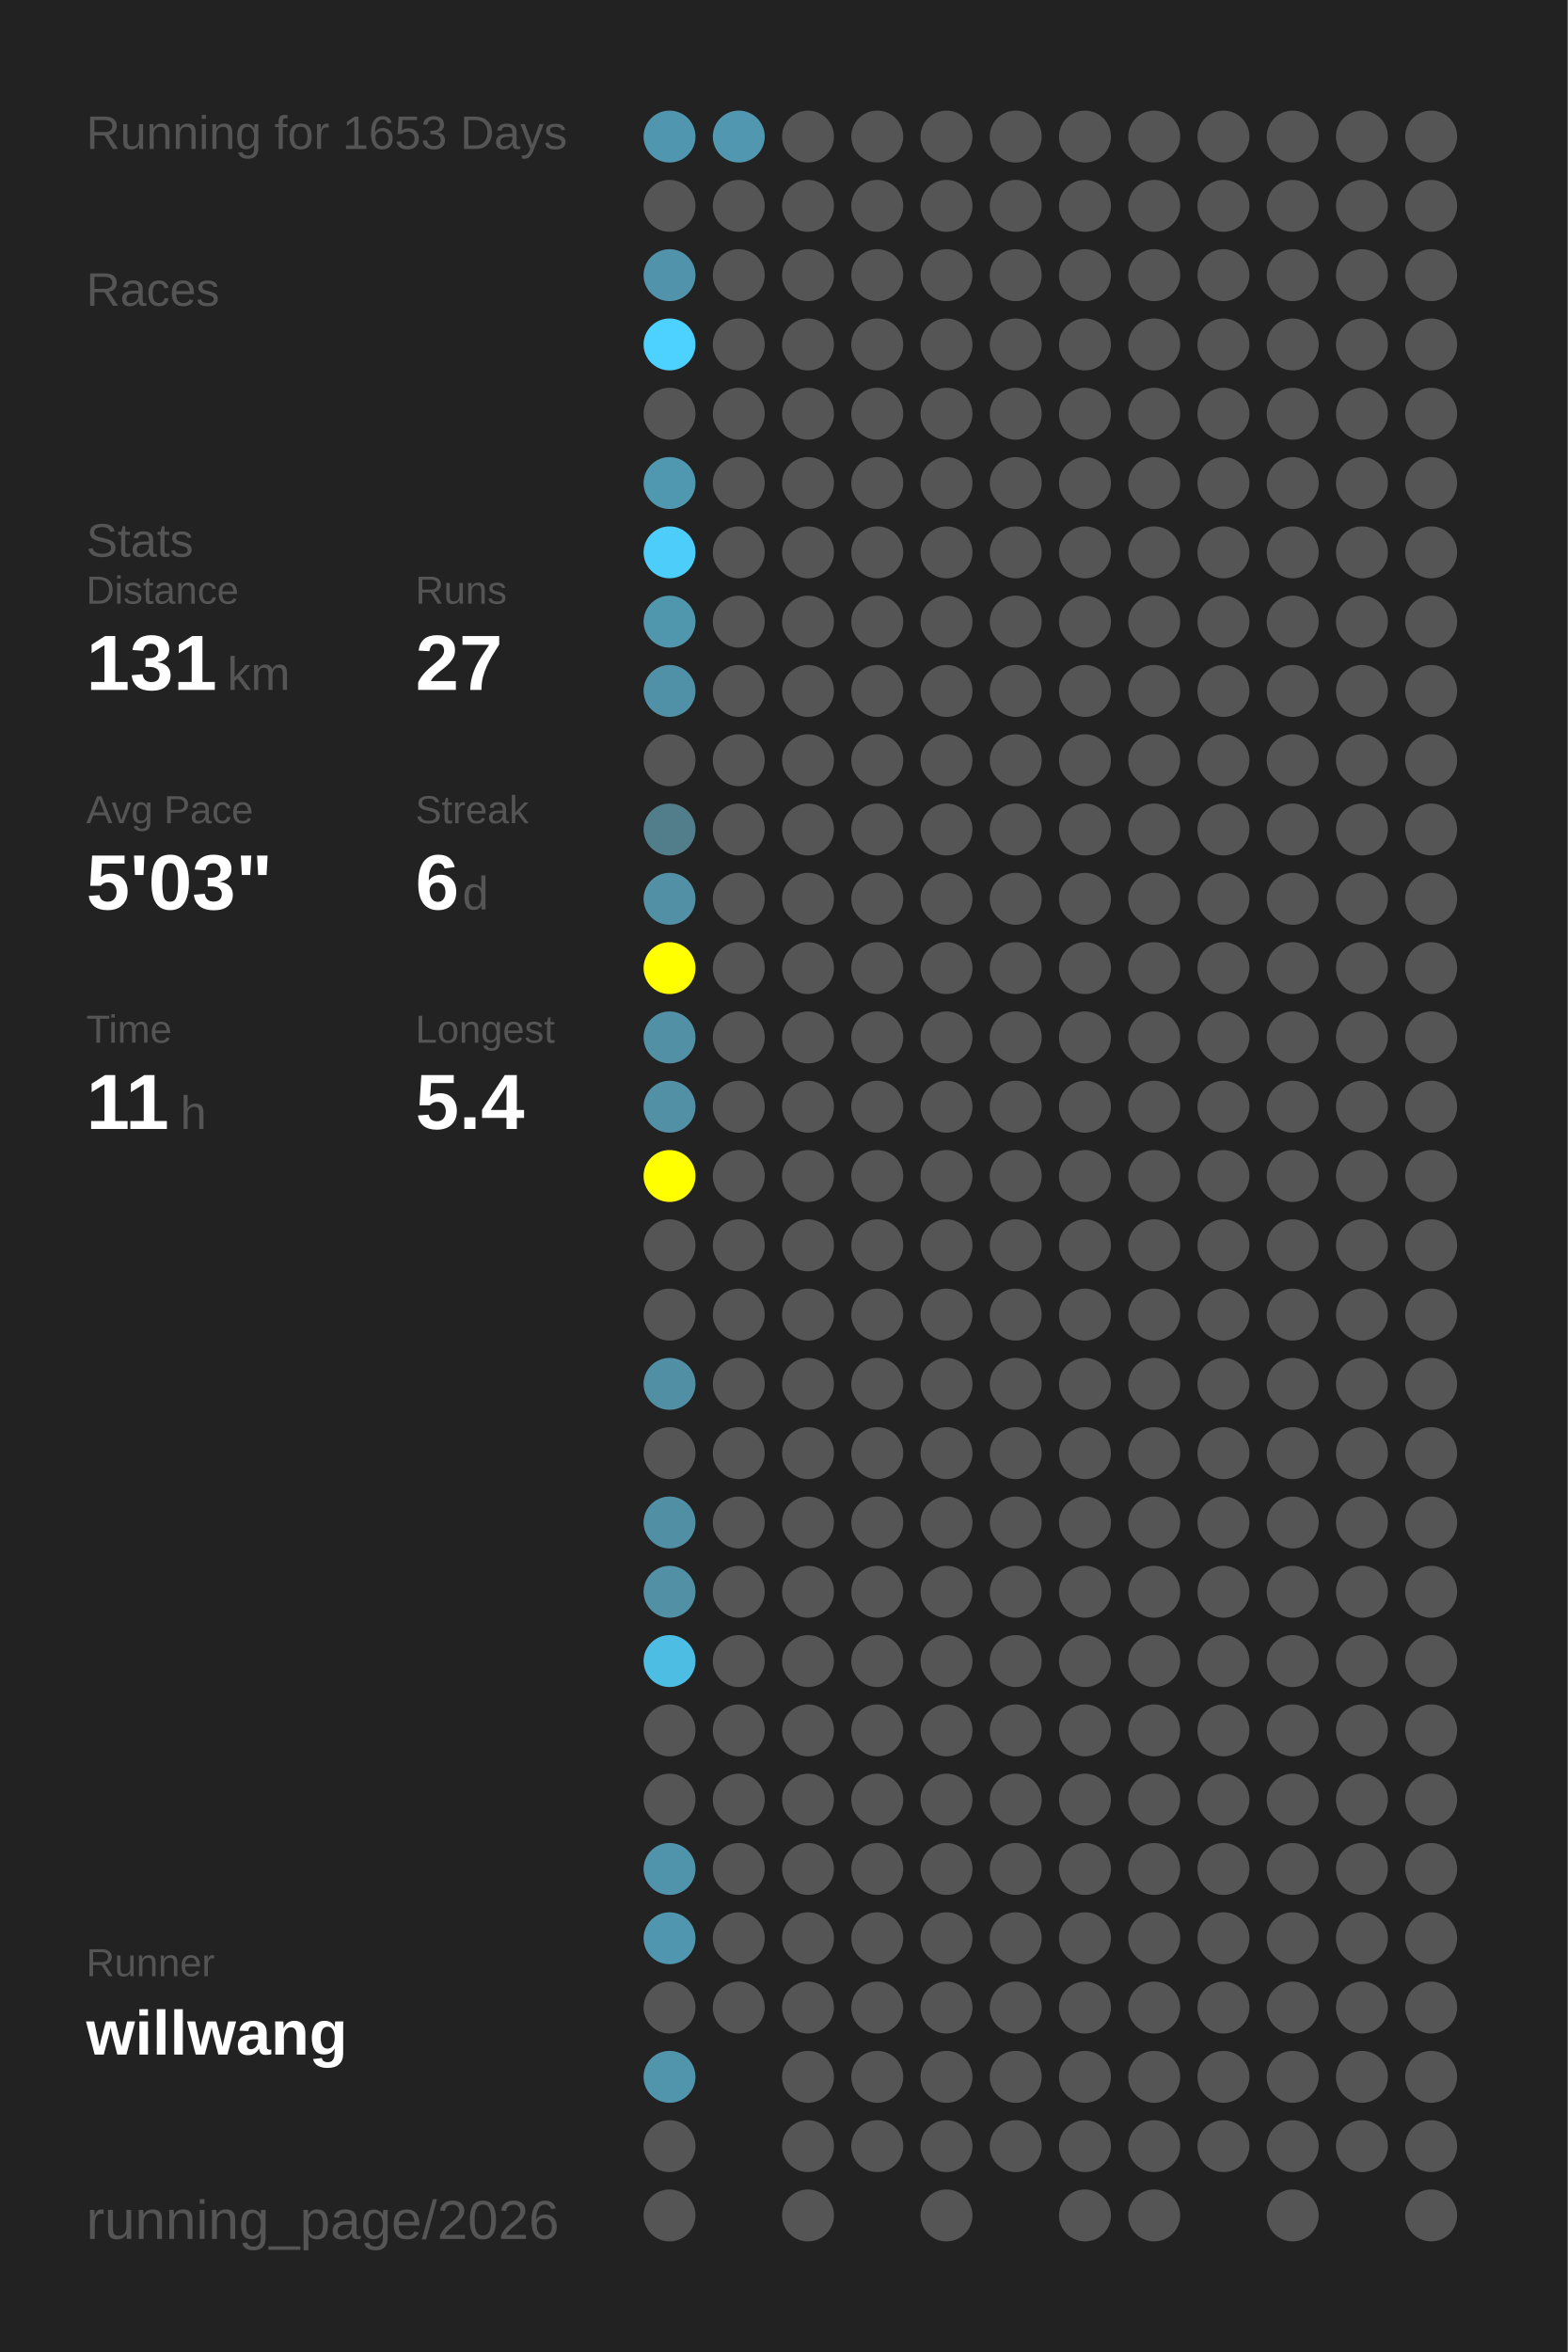
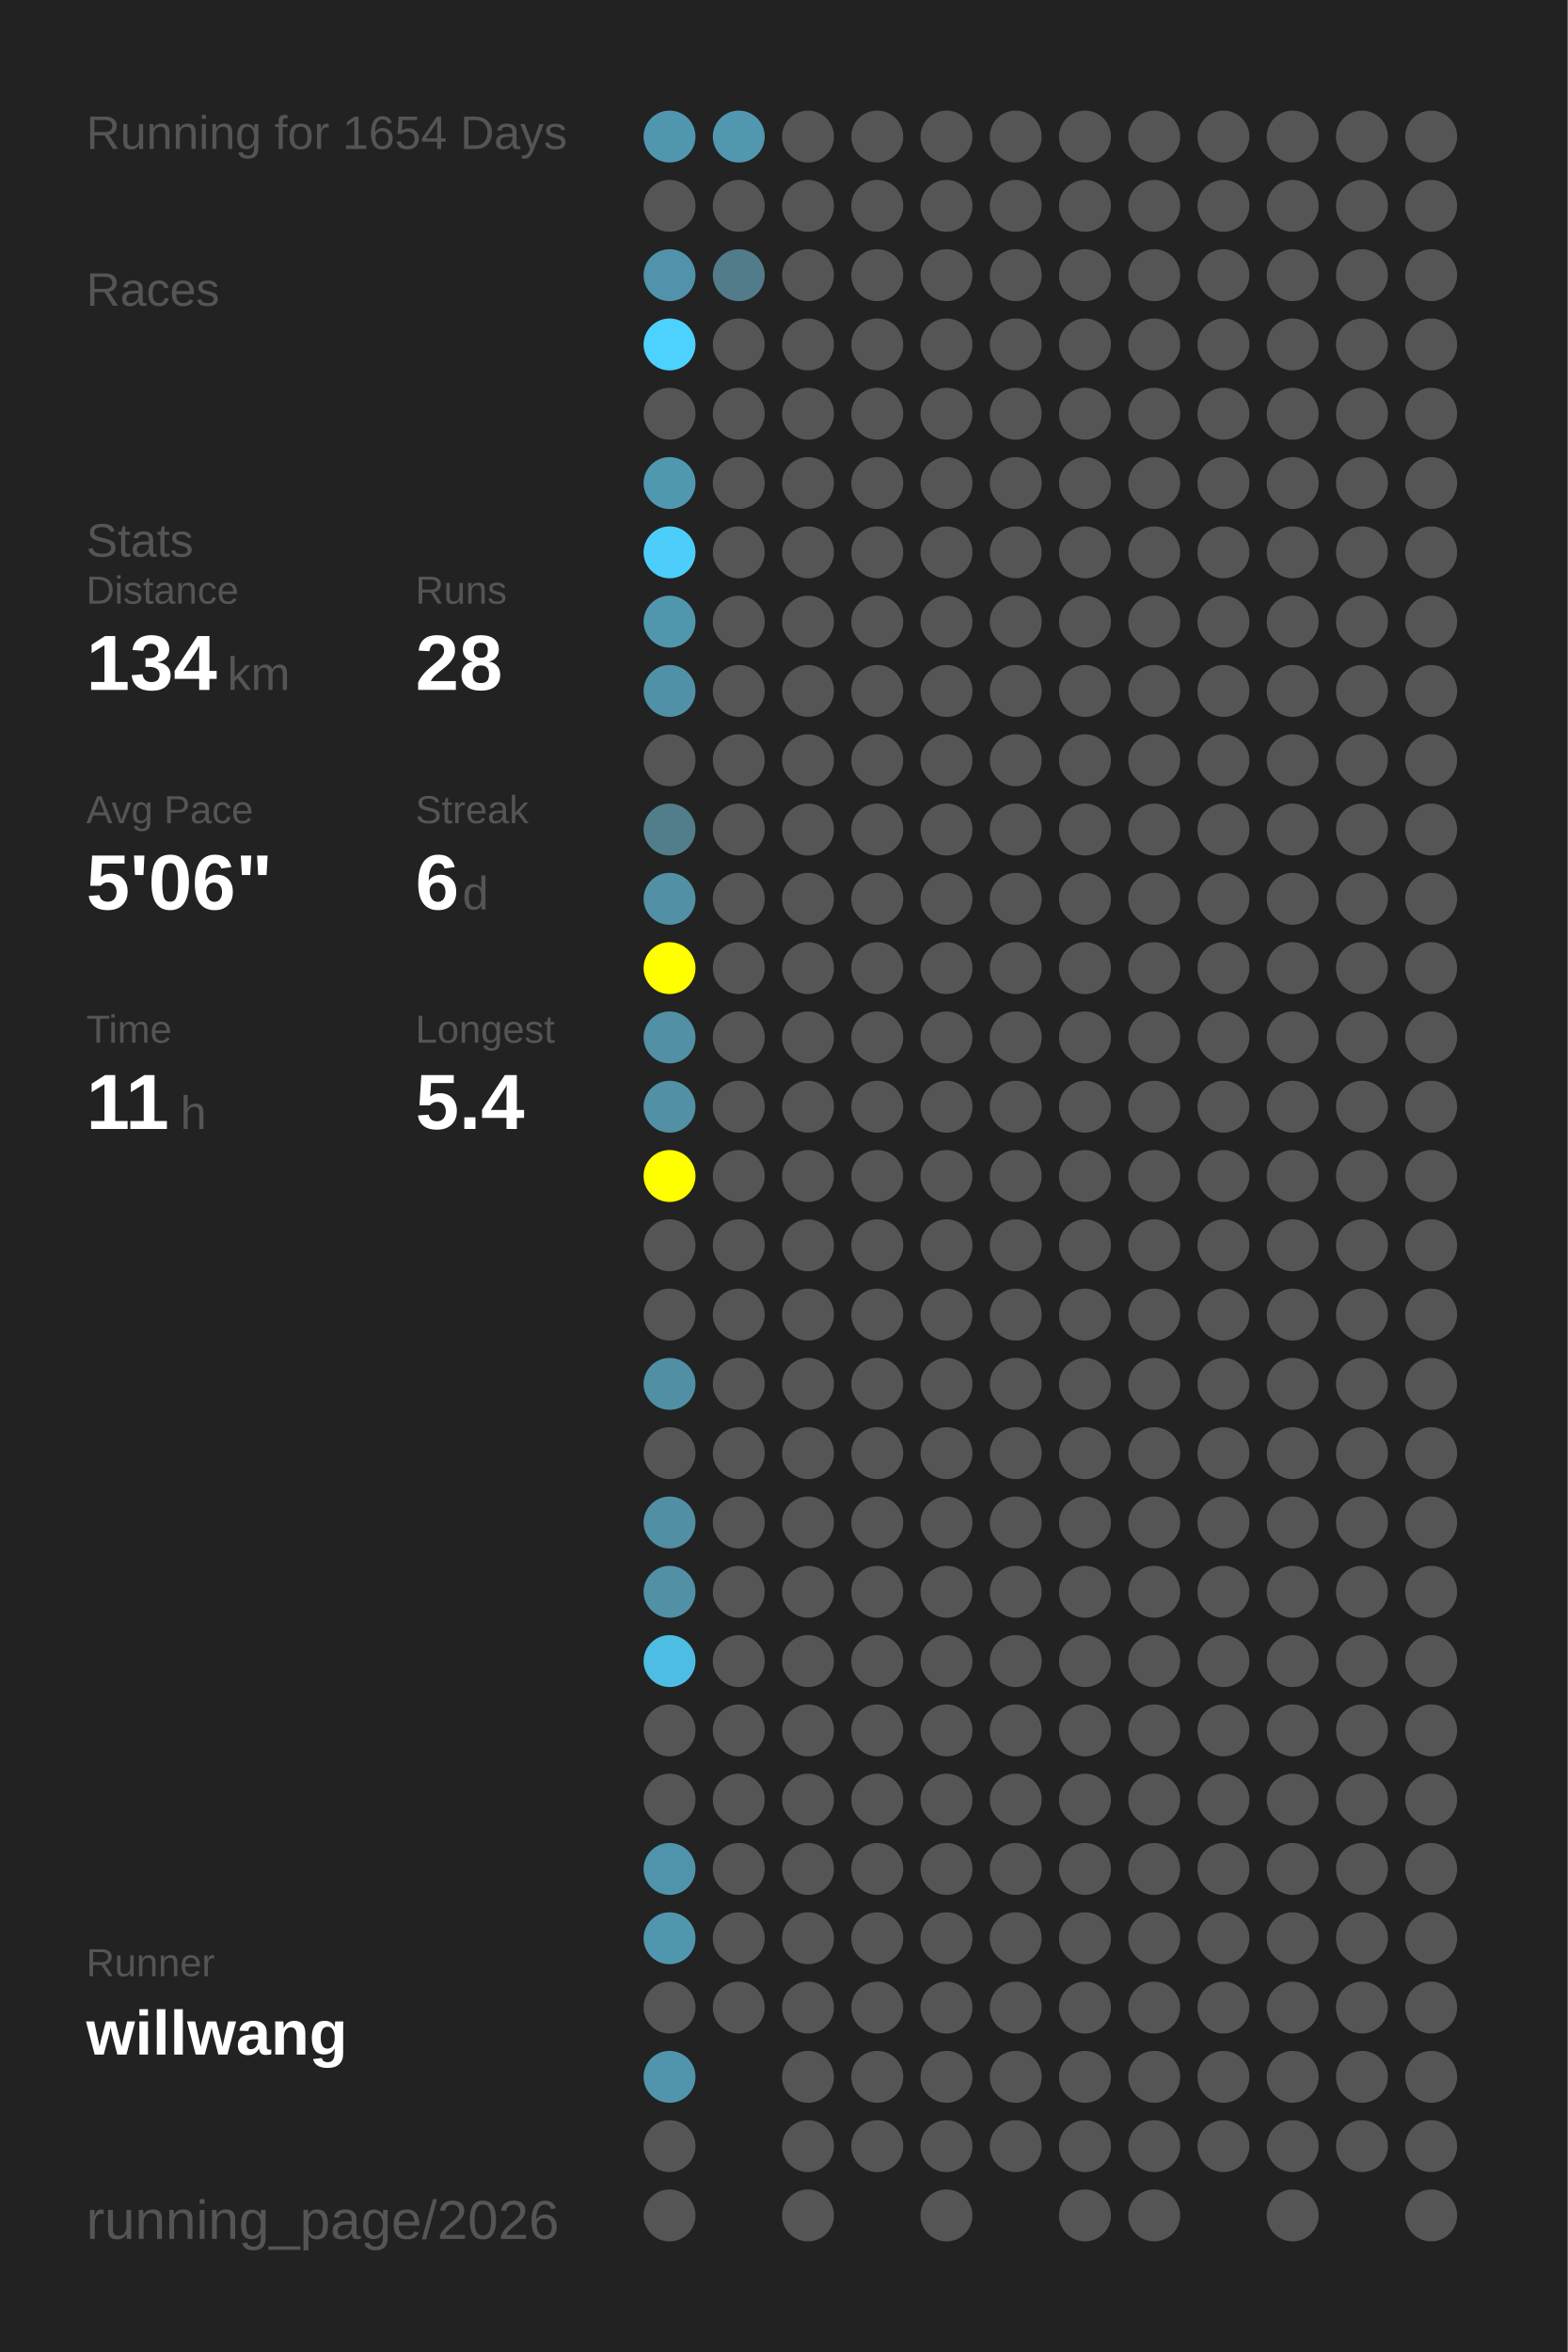
<svg xmlns="http://www.w3.org/2000/svg" baseProfile="full" height="300mm" version="1.1" viewBox="0,0,200,300" width="200mm">
  <defs />
  <rect fill="#222222" height="300" width="200" x="0" y="0" />
-   <text fill="#555555" style="font-size:6px; font-family:Arial;" x="11" y="19">Running for 1653 Days</text>
+   <text fill="#555555" style="font-size:6px; font-family:Arial;" x="11" y="19">Running for 1654 Days</text>
  <text fill="#555555" style="font-size:6px; font-family:Arial;" x="11" y="39">Races</text>
  <text fill="#555555" style="font-size:6px; font-family:Arial;" x="11" y="71">Stats</text>
  <text fill="#555555" style="font-size:5px; font-family:Arial;" x="11" y="77">Distance</text>
-   <text fill="#FFFFFF" style="font-size:10px; font-family:Arial; font-weight:bold;" x="11" y="88">131</text>
+   <text fill="#FFFFFF" style="font-size:10px; font-family:Arial; font-weight:bold;" x="11" y="88">134</text>
  <text fill="#555555" style="font-size:6px; font-family:Arial;" x="29" y="88">km</text>
  <text fill="#555555" style="font-size:5px; font-family:Arial;" x="53" y="77">Runs</text>
-   <text fill="#FFFFFF" style="font-size:10px; font-family:Arial; font-weight:bold;" x="53" y="88">27</text>
+   <text fill="#FFFFFF" style="font-size:10px; font-family:Arial; font-weight:bold;" x="53" y="88">28</text>
  <text fill="#555555" style="font-size:5px; font-family:Arial;" x="11" y="105">Avg Pace</text>
-   <text fill="#FFFFFF" style="font-size:10px; font-family:Arial; font-weight:bold;" x="11" y="116">5'03"</text>
+   <text fill="#FFFFFF" style="font-size:10px; font-family:Arial; font-weight:bold;" x="11" y="116">5'06"</text>
  <text fill="#555555" style="font-size:5px; font-family:Arial;" x="53" y="105">Streak</text>
  <text fill="#FFFFFF" style="font-size:10px; font-family:Arial; font-weight:bold;" x="53" y="116">6</text>
  <text fill="#555555" style="font-size:6px; font-family:Arial;" x="59" y="116">d</text>
  <text fill="#555555" style="font-size:5px; font-family:Arial;" x="11" y="133">Time</text>
  <text fill="#FFFFFF" style="font-size:10px; font-family:Arial; font-weight:bold;" x="11" y="144">11</text>
  <text fill="#555555" style="font-size:6px; font-family:Arial;" x="23" y="144">h</text>
  <text fill="#555555" style="font-size:5px; font-family:Arial;" x="53" y="133">Longest</text>
  <text fill="#FFFFFF" style="font-size:10px; font-family:Arial; font-weight:bold;" x="53" y="144">5.4</text>
  <text fill="#555555" style="font-size:5px; font-family:Arial;" x="11" y="252.065">Runner</text>
  <text fill="#FFFFFF" style="font-size:8px; font-family:Arial; font-weight:bold;" x="11" y="262.065">willwang</text>
  <text fill="#555555" style="font-size:7px; font-family:Arial;" x="11" y="285.581">running_page/2026</text>
  <circle cx="85.417" cy="17.419" fill="#5096ae" r="3.312" />
  <circle cx="85.417" cy="26.258" fill="#555555" r="3.312" />
  <circle cx="85.417" cy="35.097" fill="#5093aa" r="3.312" />
  <circle cx="85.417" cy="43.935" fill="#4dd1fe" r="3.312" />
  <circle cx="85.417" cy="52.774" fill="#555555" r="3.312" />
  <circle cx="85.417" cy="61.613" fill="#5098b0" r="3.312" />
  <circle cx="85.417" cy="70.452" fill="#4dcefa" r="3.312" />
  <circle cx="85.417" cy="79.29" fill="#5097ae" r="3.312" />
  <circle cx="85.417" cy="88.129" fill="#5191a7" r="3.312" />
  <circle cx="85.417" cy="96.968" fill="#555555" r="3.312" />
  <circle cx="85.417" cy="105.806" fill="#527d8b" r="3.312" />
  <circle cx="85.417" cy="114.645" fill="#5190a5" r="3.312" />
  <circle cx="85.417" cy="123.484" fill="#FFFF00" r="3.312" />
  <circle cx="85.417" cy="132.323" fill="#5190a5" r="3.312" />
  <circle cx="85.417" cy="141.161" fill="#5190a5" r="3.312" />
  <circle cx="85.417" cy="150" fill="#FFFF00" r="3.312" />
  <circle cx="85.417" cy="158.839" fill="#555555" r="3.312" />
  <circle cx="85.417" cy="167.677" fill="#555555" r="3.312" />
  <circle cx="85.417" cy="176.516" fill="#518fa4" r="3.312" />
  <circle cx="85.417" cy="185.355" fill="#555555" r="3.312" />
  <circle cx="85.417" cy="194.194" fill="#518fa4" r="3.312" />
  <circle cx="85.417" cy="203.032" fill="#5190a5" r="3.312" />
  <circle cx="85.417" cy="211.871" fill="#4ebde3" r="3.312" />
  <circle cx="85.417" cy="220.71" fill="#555555" r="3.312" />
  <circle cx="85.417" cy="229.548" fill="#555555" r="3.312" />
  <circle cx="85.417" cy="238.387" fill="#5094ab" r="3.312" />
  <circle cx="85.417" cy="247.226" fill="#5096ae" r="3.312" />
  <circle cx="85.417" cy="256.065" fill="#555555" r="3.312" />
  <circle cx="85.417" cy="264.903" fill="#5095ac" r="3.312" />
  <circle cx="85.417" cy="273.742" fill="#555555" r="3.312" />
  <circle cx="85.417" cy="282.581" fill="#555555" r="3.312" />
  <circle cx="94.25" cy="17.419" fill="#5097af" r="3.312" />
  <circle cx="94.25" cy="26.258" fill="#555555" r="3.312" />
-   <circle cx="94.25" cy="35.097" fill="#555555" r="3.312" />
+   <circle cx="94.25" cy="35.097" fill="#527c8a" r="3.312" />
  <circle cx="94.25" cy="43.935" fill="#555555" r="3.312" />
  <circle cx="94.25" cy="52.774" fill="#555555" r="3.312" />
  <circle cx="94.25" cy="61.613" fill="#555555" r="3.312" />
  <circle cx="94.25" cy="70.452" fill="#555555" r="3.312" />
  <circle cx="94.25" cy="79.29" fill="#555555" r="3.312" />
  <circle cx="94.25" cy="88.129" fill="#555555" r="3.312" />
  <circle cx="94.25" cy="96.968" fill="#555555" r="3.312" />
  <circle cx="94.25" cy="105.806" fill="#555555" r="3.312" />
  <circle cx="94.25" cy="114.645" fill="#555555" r="3.312" />
  <circle cx="94.25" cy="123.484" fill="#555555" r="3.312" />
  <circle cx="94.25" cy="132.323" fill="#555555" r="3.312" />
  <circle cx="94.25" cy="141.161" fill="#555555" r="3.312" />
  <circle cx="94.25" cy="150" fill="#555555" r="3.312" />
  <circle cx="94.25" cy="158.839" fill="#555555" r="3.312" />
  <circle cx="94.25" cy="167.677" fill="#555555" r="3.312" />
  <circle cx="94.25" cy="176.516" fill="#555555" r="3.312" />
  <circle cx="94.25" cy="185.355" fill="#555555" r="3.312" />
  <circle cx="94.25" cy="194.194" fill="#555555" r="3.312" />
  <circle cx="94.25" cy="203.032" fill="#555555" r="3.312" />
  <circle cx="94.25" cy="211.871" fill="#555555" r="3.312" />
  <circle cx="94.25" cy="220.71" fill="#555555" r="3.312" />
  <circle cx="94.25" cy="229.548" fill="#555555" r="3.312" />
  <circle cx="94.25" cy="238.387" fill="#555555" r="3.312" />
  <circle cx="94.25" cy="247.226" fill="#555555" r="3.312" />
  <circle cx="94.25" cy="256.065" fill="#555555" r="3.312" />
  <circle cx="103.083" cy="17.419" fill="#555555" r="3.312" />
  <circle cx="103.083" cy="26.258" fill="#555555" r="3.312" />
  <circle cx="103.083" cy="35.097" fill="#555555" r="3.312" />
  <circle cx="103.083" cy="43.935" fill="#555555" r="3.312" />
  <circle cx="103.083" cy="52.774" fill="#555555" r="3.312" />
  <circle cx="103.083" cy="61.613" fill="#555555" r="3.312" />
  <circle cx="103.083" cy="70.452" fill="#555555" r="3.312" />
  <circle cx="103.083" cy="79.29" fill="#555555" r="3.312" />
  <circle cx="103.083" cy="88.129" fill="#555555" r="3.312" />
  <circle cx="103.083" cy="96.968" fill="#555555" r="3.312" />
  <circle cx="103.083" cy="105.806" fill="#555555" r="3.312" />
  <circle cx="103.083" cy="114.645" fill="#555555" r="3.312" />
  <circle cx="103.083" cy="123.484" fill="#555555" r="3.312" />
  <circle cx="103.083" cy="132.323" fill="#555555" r="3.312" />
  <circle cx="103.083" cy="141.161" fill="#555555" r="3.312" />
  <circle cx="103.083" cy="150" fill="#555555" r="3.312" />
  <circle cx="103.083" cy="158.839" fill="#555555" r="3.312" />
  <circle cx="103.083" cy="167.677" fill="#555555" r="3.312" />
  <circle cx="103.083" cy="176.516" fill="#555555" r="3.312" />
  <circle cx="103.083" cy="185.355" fill="#555555" r="3.312" />
  <circle cx="103.083" cy="194.194" fill="#555555" r="3.312" />
  <circle cx="103.083" cy="203.032" fill="#555555" r="3.312" />
  <circle cx="103.083" cy="211.871" fill="#555555" r="3.312" />
  <circle cx="103.083" cy="220.71" fill="#555555" r="3.312" />
  <circle cx="103.083" cy="229.548" fill="#555555" r="3.312" />
  <circle cx="103.083" cy="238.387" fill="#555555" r="3.312" />
  <circle cx="103.083" cy="247.226" fill="#555555" r="3.312" />
  <circle cx="103.083" cy="256.065" fill="#555555" r="3.312" />
  <circle cx="103.083" cy="264.903" fill="#555555" r="3.312" />
  <circle cx="103.083" cy="273.742" fill="#555555" r="3.312" />
  <circle cx="103.083" cy="282.581" fill="#555555" r="3.312" />
  <circle cx="111.917" cy="17.419" fill="#555555" r="3.312" />
  <circle cx="111.917" cy="26.258" fill="#555555" r="3.312" />
  <circle cx="111.917" cy="35.097" fill="#555555" r="3.312" />
  <circle cx="111.917" cy="43.935" fill="#555555" r="3.312" />
  <circle cx="111.917" cy="52.774" fill="#555555" r="3.312" />
  <circle cx="111.917" cy="61.613" fill="#555555" r="3.312" />
  <circle cx="111.917" cy="70.452" fill="#555555" r="3.312" />
  <circle cx="111.917" cy="79.29" fill="#555555" r="3.312" />
  <circle cx="111.917" cy="88.129" fill="#555555" r="3.312" />
  <circle cx="111.917" cy="96.968" fill="#555555" r="3.312" />
  <circle cx="111.917" cy="105.806" fill="#555555" r="3.312" />
  <circle cx="111.917" cy="114.645" fill="#555555" r="3.312" />
  <circle cx="111.917" cy="123.484" fill="#555555" r="3.312" />
  <circle cx="111.917" cy="132.323" fill="#555555" r="3.312" />
  <circle cx="111.917" cy="141.161" fill="#555555" r="3.312" />
  <circle cx="111.917" cy="150" fill="#555555" r="3.312" />
  <circle cx="111.917" cy="158.839" fill="#555555" r="3.312" />
  <circle cx="111.917" cy="167.677" fill="#555555" r="3.312" />
  <circle cx="111.917" cy="176.516" fill="#555555" r="3.312" />
  <circle cx="111.917" cy="185.355" fill="#555555" r="3.312" />
  <circle cx="111.917" cy="194.194" fill="#555555" r="3.312" />
  <circle cx="111.917" cy="203.032" fill="#555555" r="3.312" />
  <circle cx="111.917" cy="211.871" fill="#555555" r="3.312" />
  <circle cx="111.917" cy="220.71" fill="#555555" r="3.312" />
  <circle cx="111.917" cy="229.548" fill="#555555" r="3.312" />
  <circle cx="111.917" cy="238.387" fill="#555555" r="3.312" />
  <circle cx="111.917" cy="247.226" fill="#555555" r="3.312" />
  <circle cx="111.917" cy="256.065" fill="#555555" r="3.312" />
  <circle cx="111.917" cy="264.903" fill="#555555" r="3.312" />
  <circle cx="111.917" cy="273.742" fill="#555555" r="3.312" />
  <circle cx="120.75" cy="17.419" fill="#555555" r="3.312" />
  <circle cx="120.75" cy="26.258" fill="#555555" r="3.312" />
  <circle cx="120.75" cy="35.097" fill="#555555" r="3.312" />
  <circle cx="120.75" cy="43.935" fill="#555555" r="3.312" />
  <circle cx="120.75" cy="52.774" fill="#555555" r="3.312" />
  <circle cx="120.75" cy="61.613" fill="#555555" r="3.312" />
  <circle cx="120.75" cy="70.452" fill="#555555" r="3.312" />
  <circle cx="120.75" cy="79.29" fill="#555555" r="3.312" />
  <circle cx="120.75" cy="88.129" fill="#555555" r="3.312" />
  <circle cx="120.75" cy="96.968" fill="#555555" r="3.312" />
  <circle cx="120.75" cy="105.806" fill="#555555" r="3.312" />
  <circle cx="120.75" cy="114.645" fill="#555555" r="3.312" />
  <circle cx="120.75" cy="123.484" fill="#555555" r="3.312" />
  <circle cx="120.75" cy="132.323" fill="#555555" r="3.312" />
  <circle cx="120.75" cy="141.161" fill="#555555" r="3.312" />
  <circle cx="120.75" cy="150" fill="#555555" r="3.312" />
  <circle cx="120.75" cy="158.839" fill="#555555" r="3.312" />
  <circle cx="120.75" cy="167.677" fill="#555555" r="3.312" />
  <circle cx="120.75" cy="176.516" fill="#555555" r="3.312" />
  <circle cx="120.75" cy="185.355" fill="#555555" r="3.312" />
  <circle cx="120.75" cy="194.194" fill="#555555" r="3.312" />
  <circle cx="120.75" cy="203.032" fill="#555555" r="3.312" />
  <circle cx="120.75" cy="211.871" fill="#555555" r="3.312" />
  <circle cx="120.75" cy="220.71" fill="#555555" r="3.312" />
  <circle cx="120.75" cy="229.548" fill="#555555" r="3.312" />
  <circle cx="120.75" cy="238.387" fill="#555555" r="3.312" />
  <circle cx="120.75" cy="247.226" fill="#555555" r="3.312" />
  <circle cx="120.75" cy="256.065" fill="#555555" r="3.312" />
  <circle cx="120.75" cy="264.903" fill="#555555" r="3.312" />
  <circle cx="120.75" cy="273.742" fill="#555555" r="3.312" />
  <circle cx="120.75" cy="282.581" fill="#555555" r="3.312" />
  <circle cx="129.583" cy="17.419" fill="#555555" r="3.312" />
  <circle cx="129.583" cy="26.258" fill="#555555" r="3.312" />
  <circle cx="129.583" cy="35.097" fill="#555555" r="3.312" />
  <circle cx="129.583" cy="43.935" fill="#555555" r="3.312" />
  <circle cx="129.583" cy="52.774" fill="#555555" r="3.312" />
  <circle cx="129.583" cy="61.613" fill="#555555" r="3.312" />
  <circle cx="129.583" cy="70.452" fill="#555555" r="3.312" />
  <circle cx="129.583" cy="79.29" fill="#555555" r="3.312" />
  <circle cx="129.583" cy="88.129" fill="#555555" r="3.312" />
  <circle cx="129.583" cy="96.968" fill="#555555" r="3.312" />
  <circle cx="129.583" cy="105.806" fill="#555555" r="3.312" />
  <circle cx="129.583" cy="114.645" fill="#555555" r="3.312" />
  <circle cx="129.583" cy="123.484" fill="#555555" r="3.312" />
  <circle cx="129.583" cy="132.323" fill="#555555" r="3.312" />
  <circle cx="129.583" cy="141.161" fill="#555555" r="3.312" />
  <circle cx="129.583" cy="150" fill="#555555" r="3.312" />
  <circle cx="129.583" cy="158.839" fill="#555555" r="3.312" />
  <circle cx="129.583" cy="167.677" fill="#555555" r="3.312" />
  <circle cx="129.583" cy="176.516" fill="#555555" r="3.312" />
  <circle cx="129.583" cy="185.355" fill="#555555" r="3.312" />
  <circle cx="129.583" cy="194.194" fill="#555555" r="3.312" />
  <circle cx="129.583" cy="203.032" fill="#555555" r="3.312" />
  <circle cx="129.583" cy="211.871" fill="#555555" r="3.312" />
  <circle cx="129.583" cy="220.71" fill="#555555" r="3.312" />
  <circle cx="129.583" cy="229.548" fill="#555555" r="3.312" />
  <circle cx="129.583" cy="238.387" fill="#555555" r="3.312" />
  <circle cx="129.583" cy="247.226" fill="#555555" r="3.312" />
  <circle cx="129.583" cy="256.065" fill="#555555" r="3.312" />
  <circle cx="129.583" cy="264.903" fill="#555555" r="3.312" />
  <circle cx="129.583" cy="273.742" fill="#555555" r="3.312" />
  <circle cx="138.417" cy="17.419" fill="#555555" r="3.312" />
  <circle cx="138.417" cy="26.258" fill="#555555" r="3.312" />
  <circle cx="138.417" cy="35.097" fill="#555555" r="3.312" />
  <circle cx="138.417" cy="43.935" fill="#555555" r="3.312" />
  <circle cx="138.417" cy="52.774" fill="#555555" r="3.312" />
  <circle cx="138.417" cy="61.613" fill="#555555" r="3.312" />
  <circle cx="138.417" cy="70.452" fill="#555555" r="3.312" />
  <circle cx="138.417" cy="79.29" fill="#555555" r="3.312" />
  <circle cx="138.417" cy="88.129" fill="#555555" r="3.312" />
  <circle cx="138.417" cy="96.968" fill="#555555" r="3.312" />
  <circle cx="138.417" cy="105.806" fill="#555555" r="3.312" />
  <circle cx="138.417" cy="114.645" fill="#555555" r="3.312" />
  <circle cx="138.417" cy="123.484" fill="#555555" r="3.312" />
  <circle cx="138.417" cy="132.323" fill="#555555" r="3.312" />
  <circle cx="138.417" cy="141.161" fill="#555555" r="3.312" />
  <circle cx="138.417" cy="150" fill="#555555" r="3.312" />
  <circle cx="138.417" cy="158.839" fill="#555555" r="3.312" />
  <circle cx="138.417" cy="167.677" fill="#555555" r="3.312" />
  <circle cx="138.417" cy="176.516" fill="#555555" r="3.312" />
  <circle cx="138.417" cy="185.355" fill="#555555" r="3.312" />
  <circle cx="138.417" cy="194.194" fill="#555555" r="3.312" />
  <circle cx="138.417" cy="203.032" fill="#555555" r="3.312" />
  <circle cx="138.417" cy="211.871" fill="#555555" r="3.312" />
  <circle cx="138.417" cy="220.71" fill="#555555" r="3.312" />
  <circle cx="138.417" cy="229.548" fill="#555555" r="3.312" />
  <circle cx="138.417" cy="238.387" fill="#555555" r="3.312" />
  <circle cx="138.417" cy="247.226" fill="#555555" r="3.312" />
  <circle cx="138.417" cy="256.065" fill="#555555" r="3.312" />
  <circle cx="138.417" cy="264.903" fill="#555555" r="3.312" />
  <circle cx="138.417" cy="273.742" fill="#555555" r="3.312" />
  <circle cx="138.417" cy="282.581" fill="#555555" r="3.312" />
  <circle cx="147.25" cy="17.419" fill="#555555" r="3.312" />
  <circle cx="147.25" cy="26.258" fill="#555555" r="3.312" />
  <circle cx="147.25" cy="35.097" fill="#555555" r="3.312" />
  <circle cx="147.25" cy="43.935" fill="#555555" r="3.312" />
  <circle cx="147.25" cy="52.774" fill="#555555" r="3.312" />
  <circle cx="147.25" cy="61.613" fill="#555555" r="3.312" />
  <circle cx="147.25" cy="70.452" fill="#555555" r="3.312" />
  <circle cx="147.25" cy="79.29" fill="#555555" r="3.312" />
  <circle cx="147.25" cy="88.129" fill="#555555" r="3.312" />
  <circle cx="147.25" cy="96.968" fill="#555555" r="3.312" />
  <circle cx="147.25" cy="105.806" fill="#555555" r="3.312" />
  <circle cx="147.25" cy="114.645" fill="#555555" r="3.312" />
  <circle cx="147.25" cy="123.484" fill="#555555" r="3.312" />
  <circle cx="147.25" cy="132.323" fill="#555555" r="3.312" />
  <circle cx="147.25" cy="141.161" fill="#555555" r="3.312" />
  <circle cx="147.25" cy="150" fill="#555555" r="3.312" />
  <circle cx="147.25" cy="158.839" fill="#555555" r="3.312" />
  <circle cx="147.25" cy="167.677" fill="#555555" r="3.312" />
  <circle cx="147.25" cy="176.516" fill="#555555" r="3.312" />
  <circle cx="147.25" cy="185.355" fill="#555555" r="3.312" />
  <circle cx="147.25" cy="194.194" fill="#555555" r="3.312" />
  <circle cx="147.25" cy="203.032" fill="#555555" r="3.312" />
  <circle cx="147.25" cy="211.871" fill="#555555" r="3.312" />
  <circle cx="147.25" cy="220.71" fill="#555555" r="3.312" />
  <circle cx="147.25" cy="229.548" fill="#555555" r="3.312" />
  <circle cx="147.25" cy="238.387" fill="#555555" r="3.312" />
  <circle cx="147.25" cy="247.226" fill="#555555" r="3.312" />
  <circle cx="147.25" cy="256.065" fill="#555555" r="3.312" />
  <circle cx="147.25" cy="264.903" fill="#555555" r="3.312" />
  <circle cx="147.25" cy="273.742" fill="#555555" r="3.312" />
  <circle cx="147.25" cy="282.581" fill="#555555" r="3.312" />
  <circle cx="156.083" cy="17.419" fill="#555555" r="3.312" />
  <circle cx="156.083" cy="26.258" fill="#555555" r="3.312" />
  <circle cx="156.083" cy="35.097" fill="#555555" r="3.312" />
  <circle cx="156.083" cy="43.935" fill="#555555" r="3.312" />
  <circle cx="156.083" cy="52.774" fill="#555555" r="3.312" />
  <circle cx="156.083" cy="61.613" fill="#555555" r="3.312" />
  <circle cx="156.083" cy="70.452" fill="#555555" r="3.312" />
  <circle cx="156.083" cy="79.29" fill="#555555" r="3.312" />
  <circle cx="156.083" cy="88.129" fill="#555555" r="3.312" />
  <circle cx="156.083" cy="96.968" fill="#555555" r="3.312" />
  <circle cx="156.083" cy="105.806" fill="#555555" r="3.312" />
  <circle cx="156.083" cy="114.645" fill="#555555" r="3.312" />
  <circle cx="156.083" cy="123.484" fill="#555555" r="3.312" />
  <circle cx="156.083" cy="132.323" fill="#555555" r="3.312" />
  <circle cx="156.083" cy="141.161" fill="#555555" r="3.312" />
  <circle cx="156.083" cy="150" fill="#555555" r="3.312" />
  <circle cx="156.083" cy="158.839" fill="#555555" r="3.312" />
  <circle cx="156.083" cy="167.677" fill="#555555" r="3.312" />
  <circle cx="156.083" cy="176.516" fill="#555555" r="3.312" />
  <circle cx="156.083" cy="185.355" fill="#555555" r="3.312" />
  <circle cx="156.083" cy="194.194" fill="#555555" r="3.312" />
  <circle cx="156.083" cy="203.032" fill="#555555" r="3.312" />
  <circle cx="156.083" cy="211.871" fill="#555555" r="3.312" />
  <circle cx="156.083" cy="220.71" fill="#555555" r="3.312" />
  <circle cx="156.083" cy="229.548" fill="#555555" r="3.312" />
  <circle cx="156.083" cy="238.387" fill="#555555" r="3.312" />
  <circle cx="156.083" cy="247.226" fill="#555555" r="3.312" />
  <circle cx="156.083" cy="256.065" fill="#555555" r="3.312" />
  <circle cx="156.083" cy="264.903" fill="#555555" r="3.312" />
  <circle cx="156.083" cy="273.742" fill="#555555" r="3.312" />
  <circle cx="164.917" cy="17.419" fill="#555555" r="3.312" />
  <circle cx="164.917" cy="26.258" fill="#555555" r="3.312" />
  <circle cx="164.917" cy="35.097" fill="#555555" r="3.312" />
  <circle cx="164.917" cy="43.935" fill="#555555" r="3.312" />
  <circle cx="164.917" cy="52.774" fill="#555555" r="3.312" />
  <circle cx="164.917" cy="61.613" fill="#555555" r="3.312" />
  <circle cx="164.917" cy="70.452" fill="#555555" r="3.312" />
  <circle cx="164.917" cy="79.29" fill="#555555" r="3.312" />
  <circle cx="164.917" cy="88.129" fill="#555555" r="3.312" />
  <circle cx="164.917" cy="96.968" fill="#555555" r="3.312" />
  <circle cx="164.917" cy="105.806" fill="#555555" r="3.312" />
  <circle cx="164.917" cy="114.645" fill="#555555" r="3.312" />
  <circle cx="164.917" cy="123.484" fill="#555555" r="3.312" />
  <circle cx="164.917" cy="132.323" fill="#555555" r="3.312" />
  <circle cx="164.917" cy="141.161" fill="#555555" r="3.312" />
  <circle cx="164.917" cy="150" fill="#555555" r="3.312" />
  <circle cx="164.917" cy="158.839" fill="#555555" r="3.312" />
  <circle cx="164.917" cy="167.677" fill="#555555" r="3.312" />
  <circle cx="164.917" cy="176.516" fill="#555555" r="3.312" />
  <circle cx="164.917" cy="185.355" fill="#555555" r="3.312" />
  <circle cx="164.917" cy="194.194" fill="#555555" r="3.312" />
  <circle cx="164.917" cy="203.032" fill="#555555" r="3.312" />
  <circle cx="164.917" cy="211.871" fill="#555555" r="3.312" />
  <circle cx="164.917" cy="220.71" fill="#555555" r="3.312" />
  <circle cx="164.917" cy="229.548" fill="#555555" r="3.312" />
  <circle cx="164.917" cy="238.387" fill="#555555" r="3.312" />
  <circle cx="164.917" cy="247.226" fill="#555555" r="3.312" />
  <circle cx="164.917" cy="256.065" fill="#555555" r="3.312" />
  <circle cx="164.917" cy="264.903" fill="#555555" r="3.312" />
  <circle cx="164.917" cy="273.742" fill="#555555" r="3.312" />
  <circle cx="164.917" cy="282.581" fill="#555555" r="3.312" />
  <circle cx="173.75" cy="17.419" fill="#555555" r="3.312" />
  <circle cx="173.75" cy="26.258" fill="#555555" r="3.312" />
  <circle cx="173.75" cy="35.097" fill="#555555" r="3.312" />
  <circle cx="173.75" cy="43.935" fill="#555555" r="3.312" />
  <circle cx="173.75" cy="52.774" fill="#555555" r="3.312" />
  <circle cx="173.75" cy="61.613" fill="#555555" r="3.312" />
  <circle cx="173.75" cy="70.452" fill="#555555" r="3.312" />
  <circle cx="173.75" cy="79.29" fill="#555555" r="3.312" />
  <circle cx="173.75" cy="88.129" fill="#555555" r="3.312" />
  <circle cx="173.75" cy="96.968" fill="#555555" r="3.312" />
  <circle cx="173.75" cy="105.806" fill="#555555" r="3.312" />
  <circle cx="173.75" cy="114.645" fill="#555555" r="3.312" />
  <circle cx="173.75" cy="123.484" fill="#555555" r="3.312" />
  <circle cx="173.75" cy="132.323" fill="#555555" r="3.312" />
  <circle cx="173.75" cy="141.161" fill="#555555" r="3.312" />
  <circle cx="173.75" cy="150" fill="#555555" r="3.312" />
  <circle cx="173.75" cy="158.839" fill="#555555" r="3.312" />
  <circle cx="173.75" cy="167.677" fill="#555555" r="3.312" />
  <circle cx="173.75" cy="176.516" fill="#555555" r="3.312" />
  <circle cx="173.75" cy="185.355" fill="#555555" r="3.312" />
  <circle cx="173.75" cy="194.194" fill="#555555" r="3.312" />
  <circle cx="173.75" cy="203.032" fill="#555555" r="3.312" />
  <circle cx="173.75" cy="211.871" fill="#555555" r="3.312" />
  <circle cx="173.75" cy="220.71" fill="#555555" r="3.312" />
  <circle cx="173.75" cy="229.548" fill="#555555" r="3.312" />
  <circle cx="173.75" cy="238.387" fill="#555555" r="3.312" />
  <circle cx="173.75" cy="247.226" fill="#555555" r="3.312" />
  <circle cx="173.75" cy="256.065" fill="#555555" r="3.312" />
  <circle cx="173.75" cy="264.903" fill="#555555" r="3.312" />
  <circle cx="173.75" cy="273.742" fill="#555555" r="3.312" />
  <circle cx="182.583" cy="17.419" fill="#555555" r="3.312" />
  <circle cx="182.583" cy="26.258" fill="#555555" r="3.312" />
  <circle cx="182.583" cy="35.097" fill="#555555" r="3.312" />
  <circle cx="182.583" cy="43.935" fill="#555555" r="3.312" />
  <circle cx="182.583" cy="52.774" fill="#555555" r="3.312" />
  <circle cx="182.583" cy="61.613" fill="#555555" r="3.312" />
  <circle cx="182.583" cy="70.452" fill="#555555" r="3.312" />
  <circle cx="182.583" cy="79.29" fill="#555555" r="3.312" />
  <circle cx="182.583" cy="88.129" fill="#555555" r="3.312" />
  <circle cx="182.583" cy="96.968" fill="#555555" r="3.312" />
  <circle cx="182.583" cy="105.806" fill="#555555" r="3.312" />
  <circle cx="182.583" cy="114.645" fill="#555555" r="3.312" />
  <circle cx="182.583" cy="123.484" fill="#555555" r="3.312" />
  <circle cx="182.583" cy="132.323" fill="#555555" r="3.312" />
  <circle cx="182.583" cy="141.161" fill="#555555" r="3.312" />
  <circle cx="182.583" cy="150" fill="#555555" r="3.312" />
  <circle cx="182.583" cy="158.839" fill="#555555" r="3.312" />
  <circle cx="182.583" cy="167.677" fill="#555555" r="3.312" />
  <circle cx="182.583" cy="176.516" fill="#555555" r="3.312" />
  <circle cx="182.583" cy="185.355" fill="#555555" r="3.312" />
  <circle cx="182.583" cy="194.194" fill="#555555" r="3.312" />
  <circle cx="182.583" cy="203.032" fill="#555555" r="3.312" />
  <circle cx="182.583" cy="211.871" fill="#555555" r="3.312" />
  <circle cx="182.583" cy="220.71" fill="#555555" r="3.312" />
  <circle cx="182.583" cy="229.548" fill="#555555" r="3.312" />
  <circle cx="182.583" cy="238.387" fill="#555555" r="3.312" />
  <circle cx="182.583" cy="247.226" fill="#555555" r="3.312" />
  <circle cx="182.583" cy="256.065" fill="#555555" r="3.312" />
  <circle cx="182.583" cy="264.903" fill="#555555" r="3.312" />
  <circle cx="182.583" cy="273.742" fill="#555555" r="3.312" />
  <circle cx="182.583" cy="282.581" fill="#555555" r="3.312" />
</svg>
